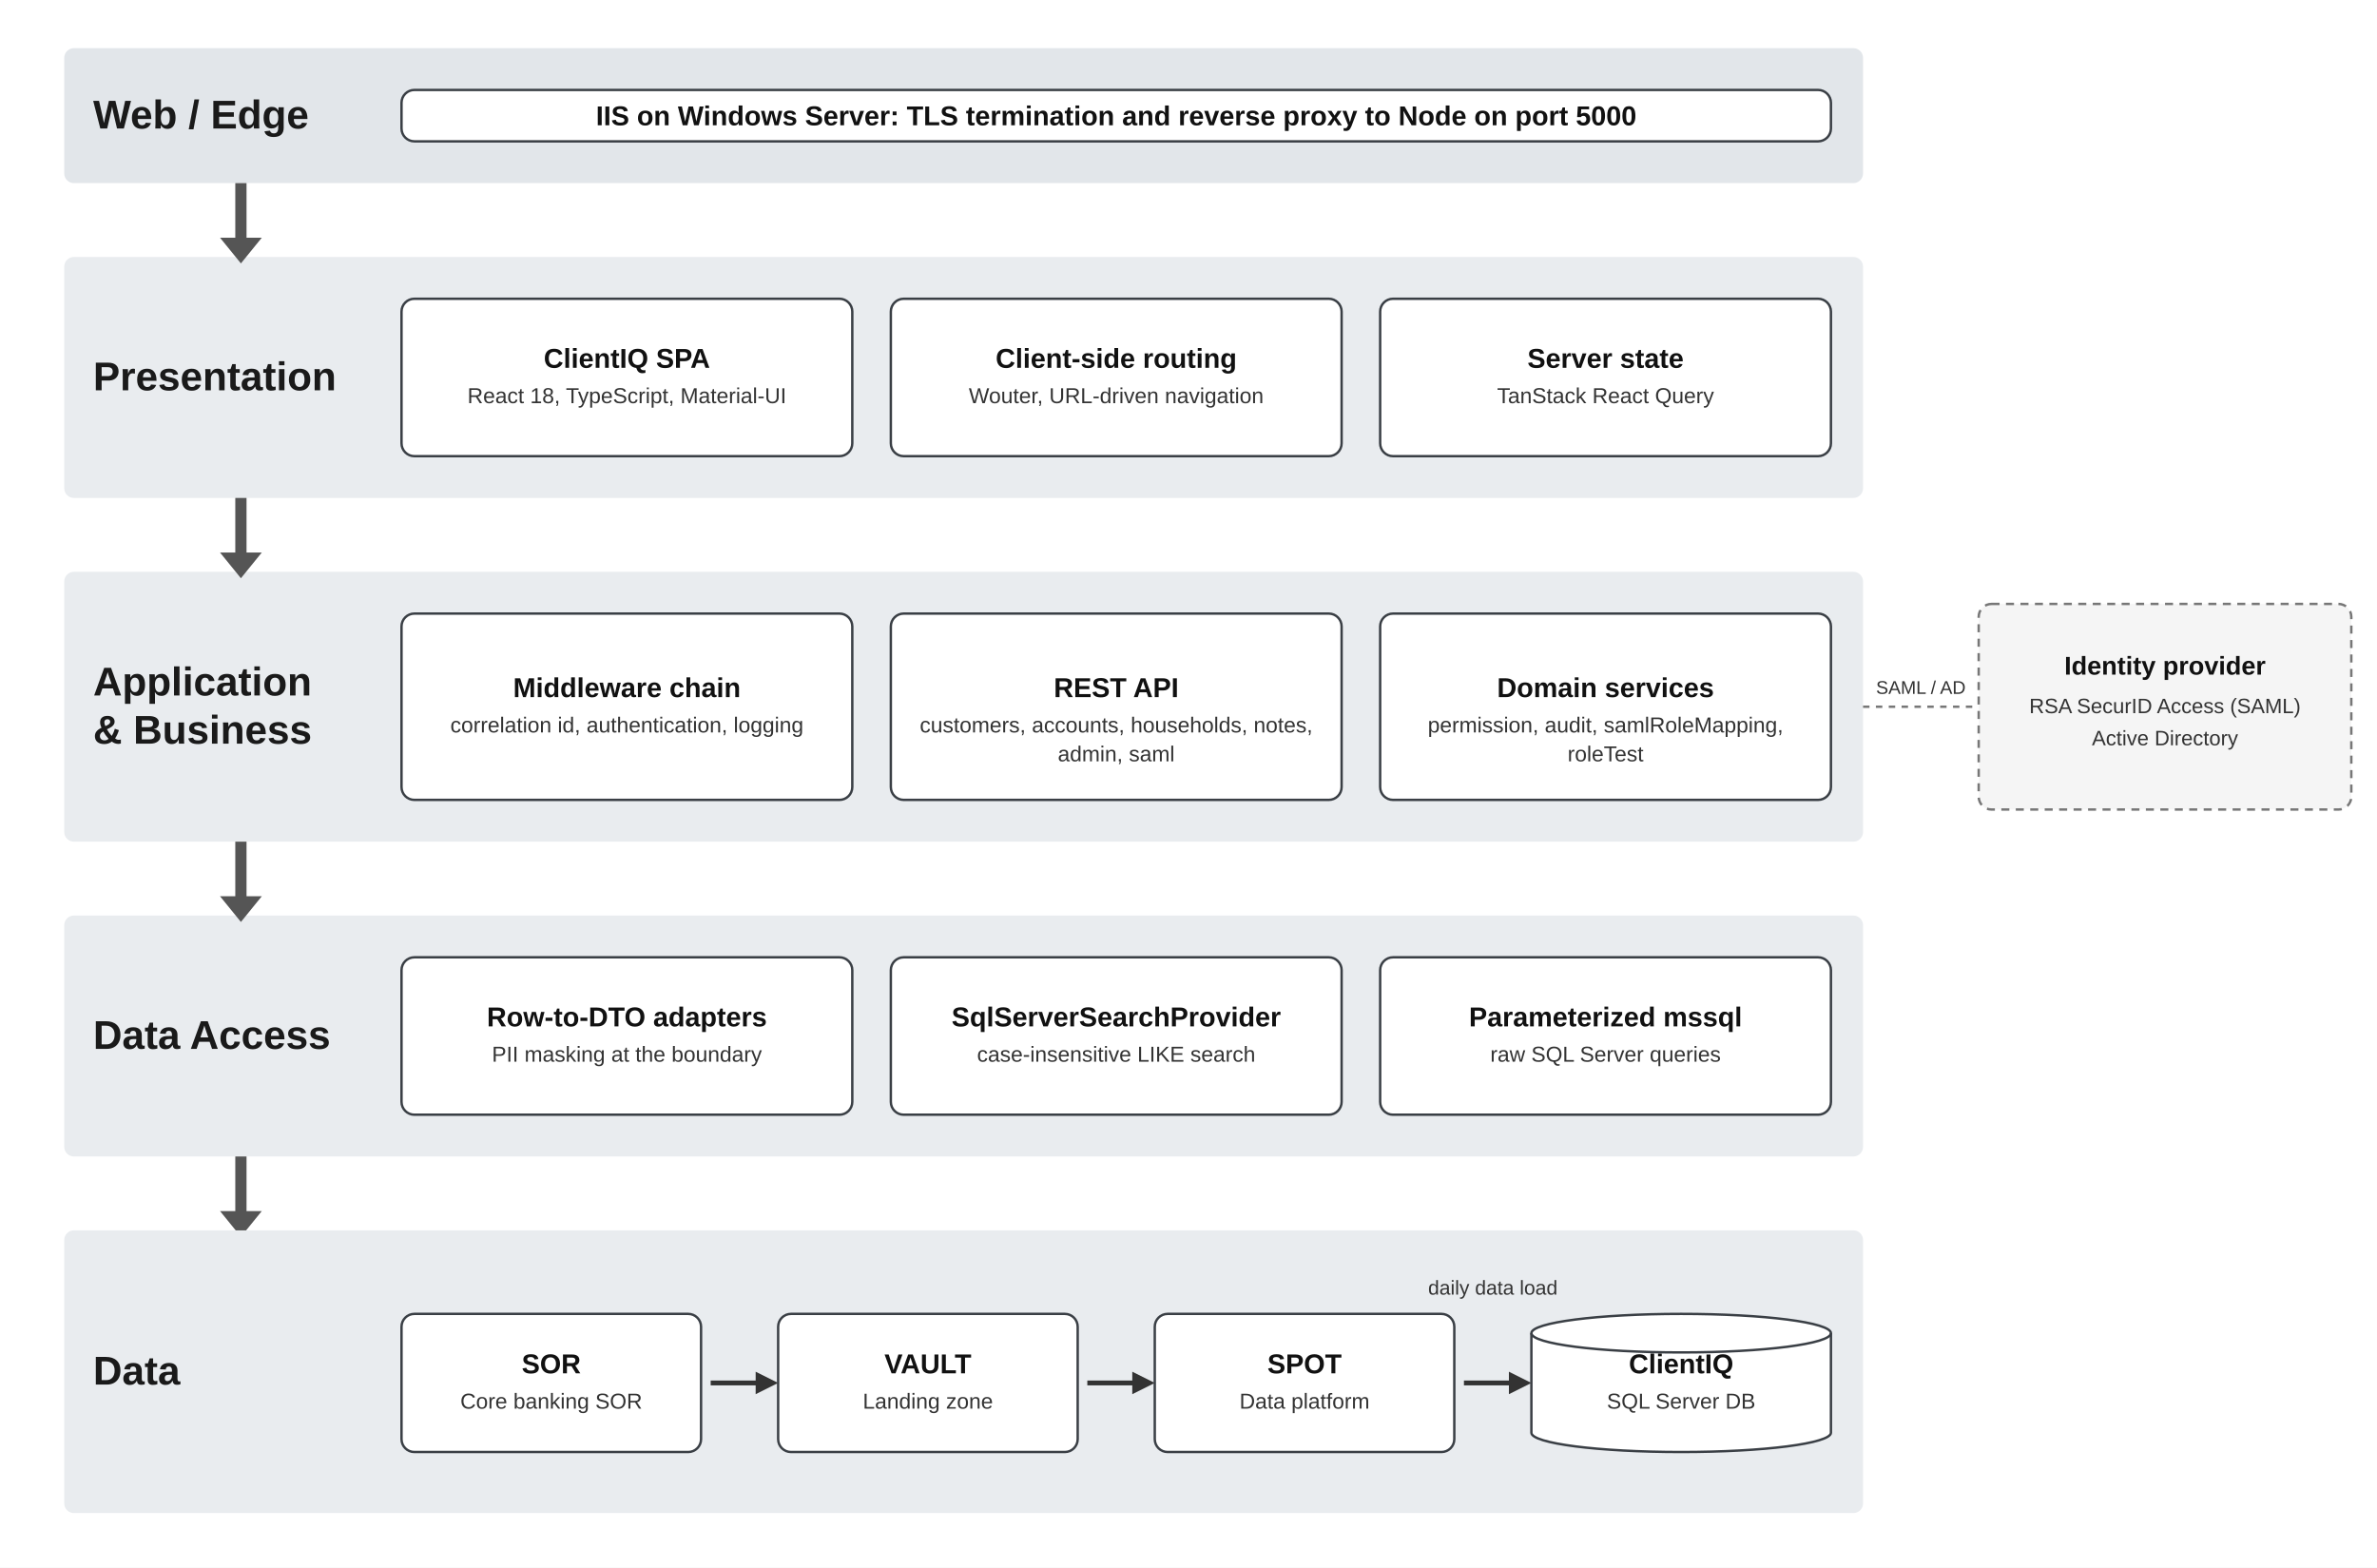
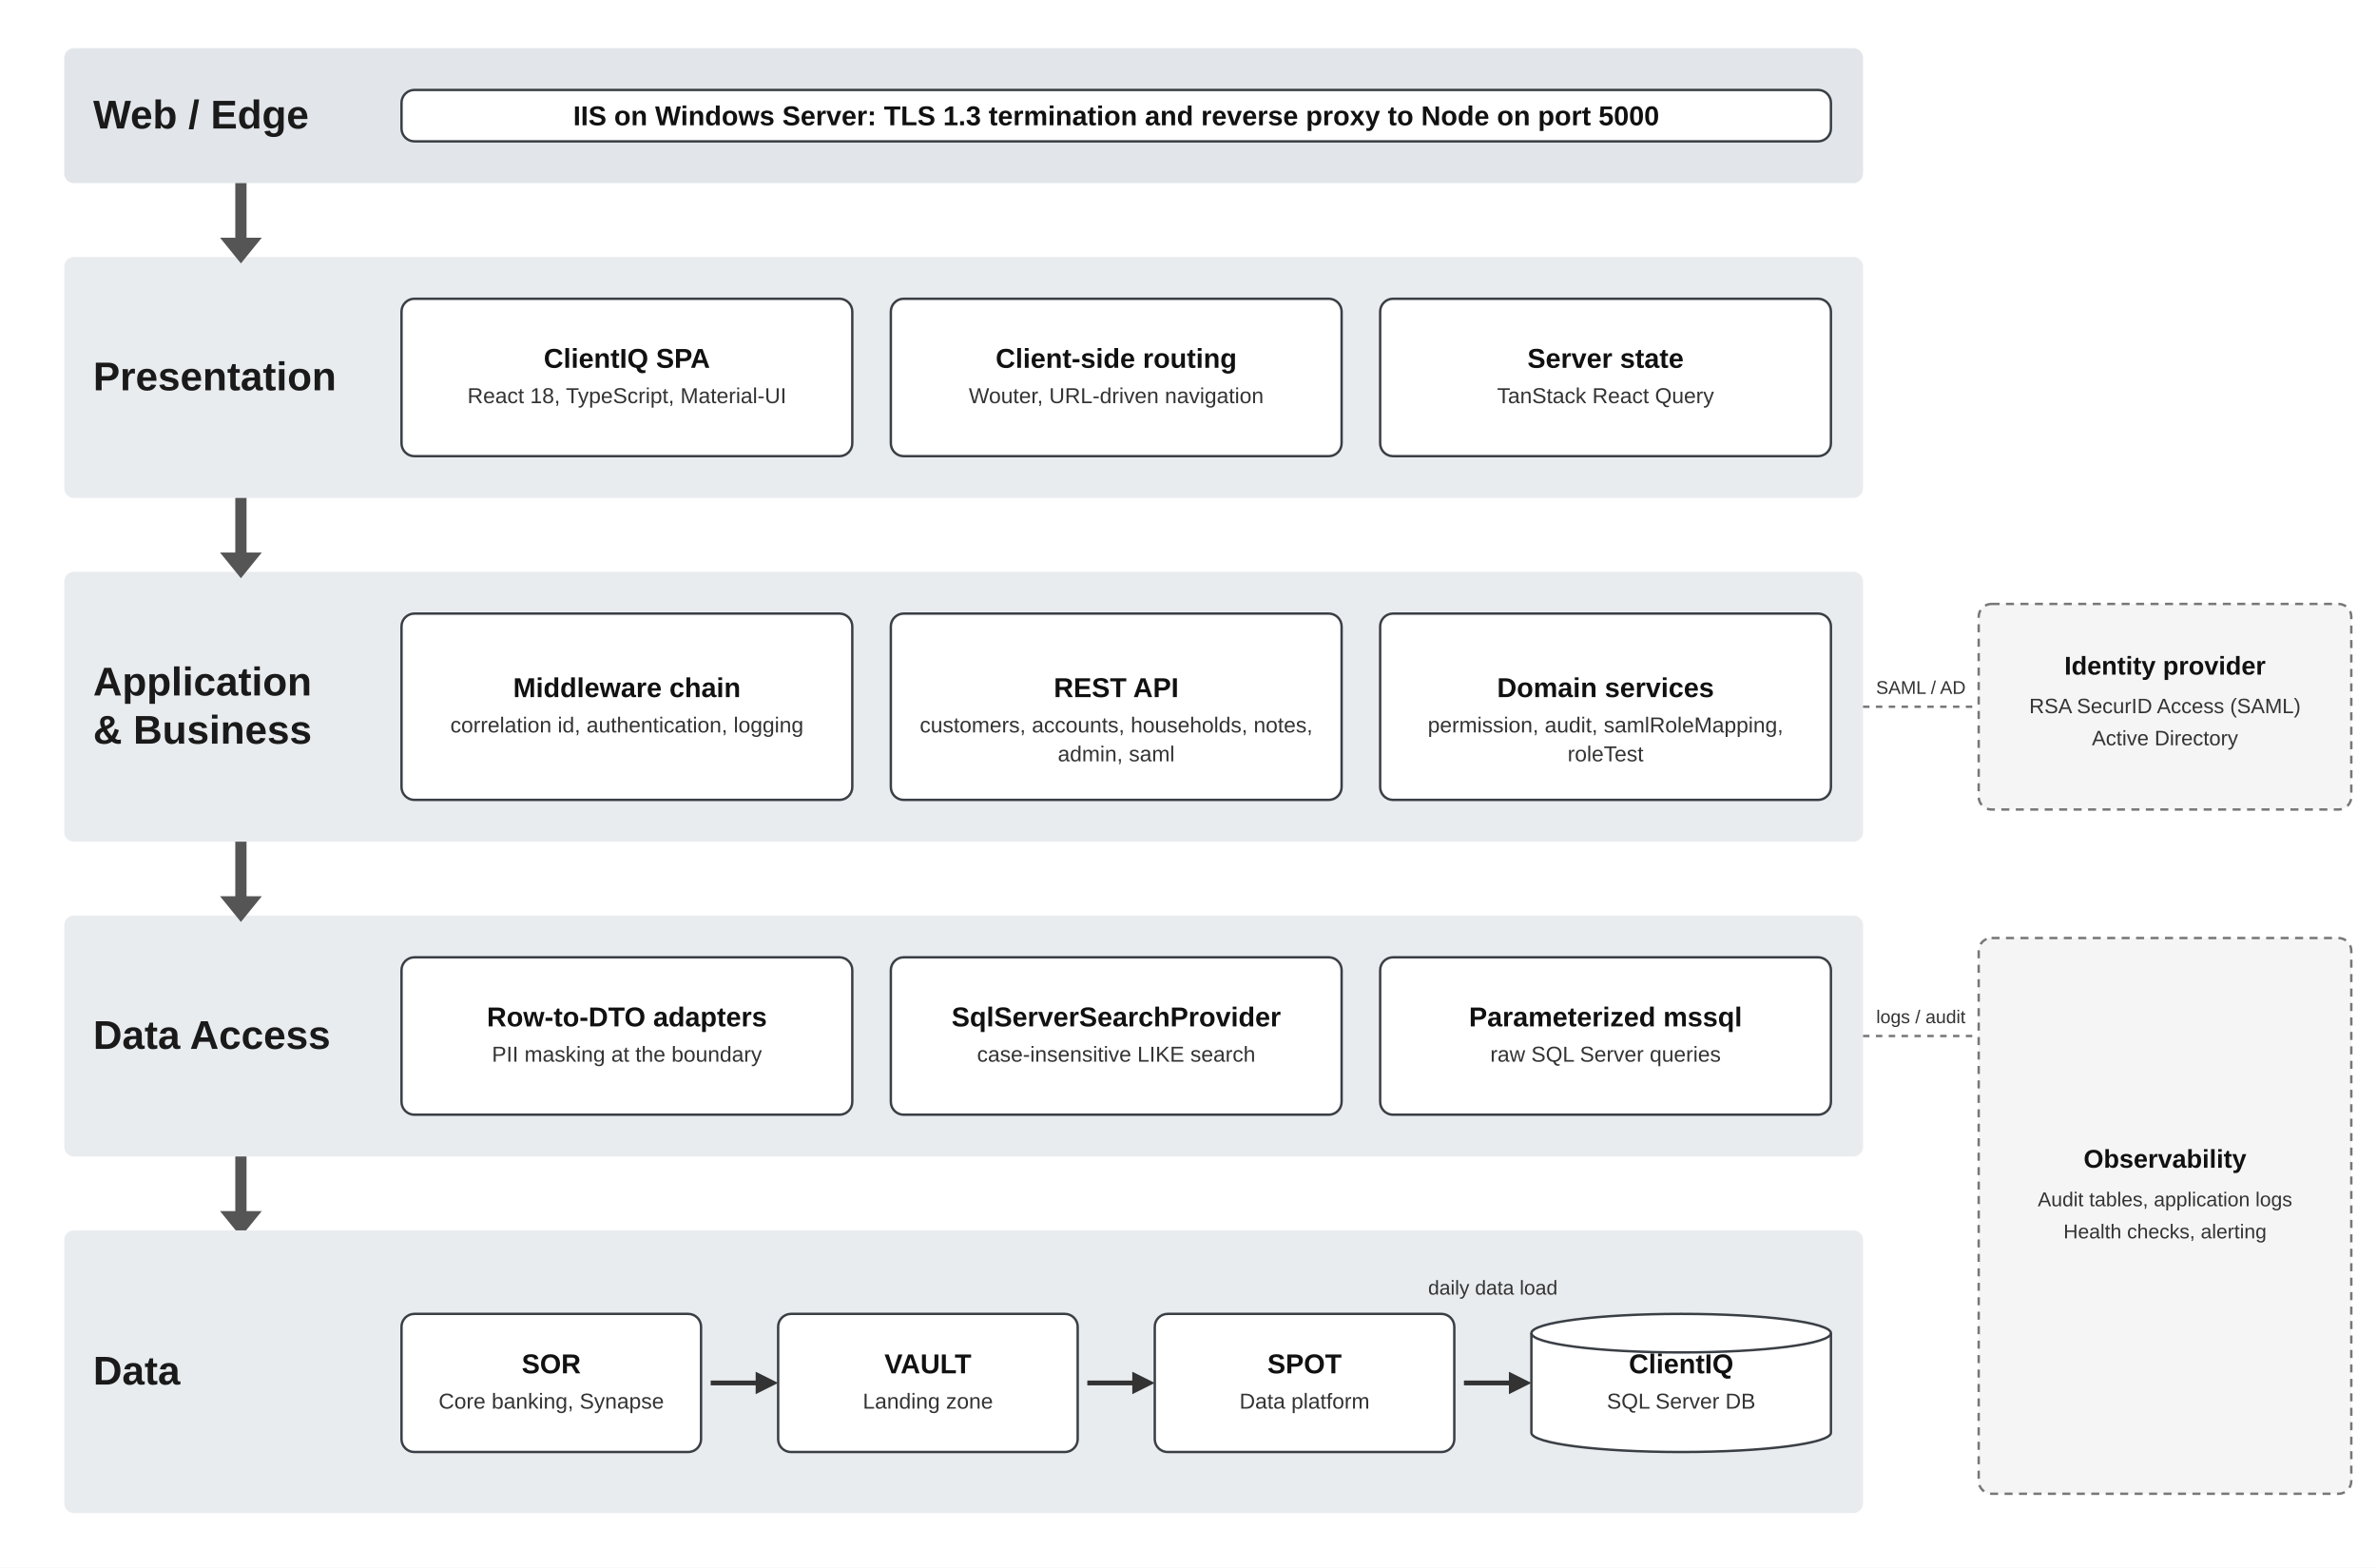
<svg xmlns="http://www.w3.org/2000/svg" viewBox="0 0 1480 976" width="1480" height="976">
  <rect width="1480" height="976" fill="#ffffff" />
  <rect x="40" y="30" width="1120" height="84" rx="6" fill="#e2e6ea" />
  <text x="58" y="80" font-family="Arial, Helvetica, sans-serif" font-size="25" fill="#1a1a1a" font-weight="bold" text-anchor="start">Web / Edge</text>
  <rect x="250" y="56" width="890" height="32" rx="8" fill="#ffffff" stroke="#3a3f45" stroke-width="1.5" />
-   <text x="695" y="78" font-family="Arial, Helvetica, sans-serif" font-size="17" fill="#111111" font-weight="bold" text-anchor="middle">IIS on Windows Server: TLS termination and reverse proxy to Node on port 5000</text>
+   <text x="695" y="78" font-family="Arial, Helvetica, sans-serif" font-size="17" fill="#111111" font-weight="bold" text-anchor="middle">IIS on Windows Server: TLS 1.3 termination and reverse proxy to Node on port 5000</text>
  <rect x="40" y="160" width="1120" height="150" rx="6" fill="#e9ecef" />
  <text x="58" y="243" font-family="Arial, Helvetica, sans-serif" font-size="25" fill="#1a1a1a" font-weight="bold" text-anchor="start">Presentation</text>
  <rect x="250" y="186" width="280.667" height="98" rx="8" fill="#ffffff" stroke="#3a3f45" stroke-width="1.5" />
  <text x="390.333" y="229" font-family="Arial, Helvetica, sans-serif" font-size="17" fill="#111111" font-weight="bold" text-anchor="middle">ClientIQ SPA</text>
  <text x="390.333" y="251" font-family="Arial, Helvetica, sans-serif" font-size="13.5" fill="#333333" font-weight="normal" text-anchor="middle">React 18, TypeScript, Material-UI</text>
  <rect x="554.667" y="186" width="280.667" height="98" rx="8" fill="#ffffff" stroke="#3a3f45" stroke-width="1.5" />
  <text x="695" y="229" font-family="Arial, Helvetica, sans-serif" font-size="17" fill="#111111" font-weight="bold" text-anchor="middle">Client-side routing</text>
  <text x="695" y="251" font-family="Arial, Helvetica, sans-serif" font-size="13.5" fill="#333333" font-weight="normal" text-anchor="middle">Wouter, URL-driven navigation</text>
  <rect x="859.333" y="186" width="280.667" height="98" rx="8" fill="#ffffff" stroke="#3a3f45" stroke-width="1.5" />
  <text x="999.667" y="229" font-family="Arial, Helvetica, sans-serif" font-size="17" fill="#111111" font-weight="bold" text-anchor="middle">Server state</text>
  <text x="999.667" y="251" font-family="Arial, Helvetica, sans-serif" font-size="13.5" fill="#333333" font-weight="normal" text-anchor="middle">TanStack React Query</text>
  <rect x="40" y="356" width="1120" height="168" rx="6" fill="#e9ecef" />
  <text x="58" y="433" font-family="Arial, Helvetica, sans-serif" font-size="25" fill="#1a1a1a" font-weight="bold" text-anchor="start">Application</text>
  <text x="58" y="463" font-family="Arial, Helvetica, sans-serif" font-size="25" fill="#1a1a1a" font-weight="bold" text-anchor="start">&amp; Business</text>
  <rect x="250" y="382" width="280.667" height="116" rx="8" fill="#ffffff" stroke="#3a3f45" stroke-width="1.5" />
  <text x="390.333" y="434" font-family="Arial, Helvetica, sans-serif" font-size="17" fill="#111111" font-weight="bold" text-anchor="middle">Middleware chain</text>
  <text x="390.333" y="456" font-family="Arial, Helvetica, sans-serif" font-size="13.5" fill="#333333" font-weight="normal" text-anchor="middle">correlation id, authentication, logging</text>
  <rect x="554.667" y="382" width="280.667" height="116" rx="8" fill="#ffffff" stroke="#3a3f45" stroke-width="1.5" />
  <text x="695" y="434" font-family="Arial, Helvetica, sans-serif" font-size="17" fill="#111111" font-weight="bold" text-anchor="middle">REST API</text>
  <text x="695" y="456" font-family="Arial, Helvetica, sans-serif" font-size="13.5" fill="#333333" font-weight="normal" text-anchor="middle">customers, accounts, households, notes,</text>
  <text x="695" y="474" font-family="Arial, Helvetica, sans-serif" font-size="13.5" fill="#333333" font-weight="normal" text-anchor="middle">admin, saml</text>
  <rect x="859.333" y="382" width="280.667" height="116" rx="8" fill="#ffffff" stroke="#3a3f45" stroke-width="1.5" />
  <text x="999.667" y="434" font-family="Arial, Helvetica, sans-serif" font-size="17" fill="#111111" font-weight="bold" text-anchor="middle">Domain services</text>
  <text x="999.667" y="456" font-family="Arial, Helvetica, sans-serif" font-size="13.5" fill="#333333" font-weight="normal" text-anchor="middle">permission, audit, samlRoleMapping,</text>
  <text x="999.667" y="474" font-family="Arial, Helvetica, sans-serif" font-size="13.5" fill="#333333" font-weight="normal" text-anchor="middle">roleTest</text>
  <rect x="40" y="570" width="1120" height="150" rx="6" fill="#e9ecef" />
  <text x="58" y="653" font-family="Arial, Helvetica, sans-serif" font-size="25" fill="#1a1a1a" font-weight="bold" text-anchor="start">Data Access</text>
  <rect x="250" y="596" width="280.667" height="98" rx="8" fill="#ffffff" stroke="#3a3f45" stroke-width="1.5" />
  <text x="390.333" y="639" font-family="Arial, Helvetica, sans-serif" font-size="17" fill="#111111" font-weight="bold" text-anchor="middle">Row-to-DTO adapters</text>
  <text x="390.333" y="661" font-family="Arial, Helvetica, sans-serif" font-size="13.5" fill="#333333" font-weight="normal" text-anchor="middle">PII masking at the boundary</text>
  <rect x="554.667" y="596" width="280.667" height="98" rx="8" fill="#ffffff" stroke="#3a3f45" stroke-width="1.5" />
  <text x="695" y="639" font-family="Arial, Helvetica, sans-serif" font-size="17" fill="#111111" font-weight="bold" text-anchor="middle">SqlServerSearchProvider</text>
  <text x="695" y="661" font-family="Arial, Helvetica, sans-serif" font-size="13.5" fill="#333333" font-weight="normal" text-anchor="middle">case-insensitive LIKE search</text>
  <rect x="859.333" y="596" width="280.667" height="98" rx="8" fill="#ffffff" stroke="#3a3f45" stroke-width="1.5" />
  <text x="999.667" y="639" font-family="Arial, Helvetica, sans-serif" font-size="17" fill="#111111" font-weight="bold" text-anchor="middle">Parameterized mssql</text>
  <text x="999.667" y="661" font-family="Arial, Helvetica, sans-serif" font-size="13.5" fill="#333333" font-weight="normal" text-anchor="middle">raw SQL Server queries</text>
  <line x1="150" y1="114" x2="150" y2="150" stroke="#555555" stroke-width="7" />
  <polygon points="137,148 163,148 150,164" fill="#555555" />
  <line x1="150" y1="310" x2="150" y2="346" stroke="#555555" stroke-width="7" />
  <polygon points="137,344 163,344 150,360" fill="#555555" />
  <line x1="150" y1="524" x2="150" y2="560" stroke="#555555" stroke-width="7" />
  <polygon points="137,558 163,558 150,574" fill="#555555" />
  <line x1="150" y1="720" x2="150" y2="756" stroke="#555555" stroke-width="7" />
  <polygon points="137,754 163,754 150,770" fill="#555555" />
  <rect x="40" y="766" width="1120" height="176" rx="6" fill="#e9ecef" />
  <text x="58" y="862" font-family="Arial, Helvetica, sans-serif" font-size="25" fill="#1a1a1a" font-weight="bold" text-anchor="start">Data</text>
  <rect x="250" y="818" width="186.5" height="86" rx="8" fill="#ffffff" stroke="#3a3f45" stroke-width="1.5" />
  <text x="343.25" y="855" font-family="Arial, Helvetica, sans-serif" font-size="17" fill="#111111" font-weight="bold" text-anchor="middle">SOR</text>
-   <text x="343.25" y="877" font-family="Arial, Helvetica, sans-serif" font-size="13.5" fill="#333333" font-weight="normal" text-anchor="middle">Core banking SOR</text>
+   <text x="343.25" y="877" font-family="Arial, Helvetica, sans-serif" font-size="13.5" fill="#333333" font-weight="normal" text-anchor="middle">Core banking, Synapse</text>
  <line x1="442.5" y1="861" x2="472.5" y2="861" stroke="#333333" stroke-width="3" />
  <polygon points="470.5,854 470.5,868 484.5,861" fill="#333333" />
  <rect x="484.5" y="818" width="186.5" height="86" rx="8" fill="#ffffff" stroke="#3a3f45" stroke-width="1.5" />
  <text x="577.75" y="855" font-family="Arial, Helvetica, sans-serif" font-size="17" fill="#111111" font-weight="bold" text-anchor="middle">VAULT</text>
  <text x="577.75" y="877" font-family="Arial, Helvetica, sans-serif" font-size="13.5" fill="#333333" font-weight="normal" text-anchor="middle">Landing zone</text>
  <line x1="677" y1="861" x2="707" y2="861" stroke="#333333" stroke-width="3" />
  <polygon points="705,854 705,868 719,861" fill="#333333" />
  <rect x="719" y="818" width="186.5" height="86" rx="8" fill="#ffffff" stroke="#3a3f45" stroke-width="1.5" />
  <text x="812.25" y="855" font-family="Arial, Helvetica, sans-serif" font-size="17" fill="#111111" font-weight="bold" text-anchor="middle">SPOT</text>
  <text x="812.25" y="877" font-family="Arial, Helvetica, sans-serif" font-size="13.5" fill="#333333" font-weight="normal" text-anchor="middle">Data platform</text>
  <line x1="911.5" y1="861" x2="941.5" y2="861" stroke="#333333" stroke-width="3" />
  <polygon points="939.5,854 939.5,868 953.5,861" fill="#333333" />
  <text x="929.5" y="806" font-family="Arial, Helvetica, sans-serif" font-size="12.5" fill="#333333" font-weight="normal" text-anchor="middle">daily data load</text>
  <path d="M953.5,830 a93.25,12 0 0 1 186.5,0 v62 a93.25,12 0 0 1 -186.5,0 z" fill="#ffffff" stroke="#3a3f45" stroke-width="1.5" />
  <path d="M953.5,830 a93.25,12 0 0 0 186.5,0" fill="none" stroke="#3a3f45" stroke-width="1.5" />
  <text x="1046.75" y="855" font-family="Arial, Helvetica, sans-serif" font-size="17" fill="#111111" font-weight="bold" text-anchor="middle">ClientIQ</text>
  <text x="1046.75" y="877" font-family="Arial, Helvetica, sans-serif" font-size="13.5" fill="#333333" font-weight="normal" text-anchor="middle">SQL Server DB</text>
  <rect x="1232" y="376" width="232" height="128" rx="8" fill="#f5f5f5" stroke="#777777" stroke-width="1.5" stroke-dasharray="5,4" />
  <text x="1348" y="420" font-family="Arial, Helvetica, sans-serif" font-size="16" fill="#111111" font-weight="bold" text-anchor="middle">Identity provider</text>
  <text x="1348" y="444" font-family="Arial, Helvetica, sans-serif" font-size="13" fill="#333333" font-weight="normal" text-anchor="middle">RSA SecurID Access (SAML)</text>
  <text x="1348" y="464" font-family="Arial, Helvetica, sans-serif" font-size="13" fill="#333333" font-weight="normal" text-anchor="middle">Active Directory</text>
  <line x1="1160" y1="440" x2="1232" y2="440" stroke="#777777" stroke-width="1.5" stroke-dasharray="4,4" />
  <text x="1196" y="432" font-family="Arial, Helvetica, sans-serif" font-size="11.5" fill="#333333" font-weight="normal" text-anchor="middle">SAML / AD</text>
+   <rect x="1232" y="584" width="232" height="346" rx="8" fill="#f5f5f5" stroke="#777777" stroke-width="1.5" stroke-dasharray="5,4" />
+   <text x="1348" y="727" font-family="Arial, Helvetica, sans-serif" font-size="16" fill="#111111" font-weight="bold" text-anchor="middle">Observability</text>
+   <text x="1348" y="751" font-family="Arial, Helvetica, sans-serif" font-size="12.5" fill="#333333" font-weight="normal" text-anchor="middle">Audit tables, application logs</text>
+   <text x="1348" y="771" font-family="Arial, Helvetica, sans-serif" font-size="12.5" fill="#333333" font-weight="normal" text-anchor="middle">Health checks, alerting</text>
+   <line x1="1160" y1="645" x2="1232" y2="645" stroke="#777777" stroke-width="1.5" stroke-dasharray="4,4" />
+   <text x="1196" y="637" font-family="Arial, Helvetica, sans-serif" font-size="11.5" fill="#333333" font-weight="normal" text-anchor="middle">logs / audit</text>
</svg>
